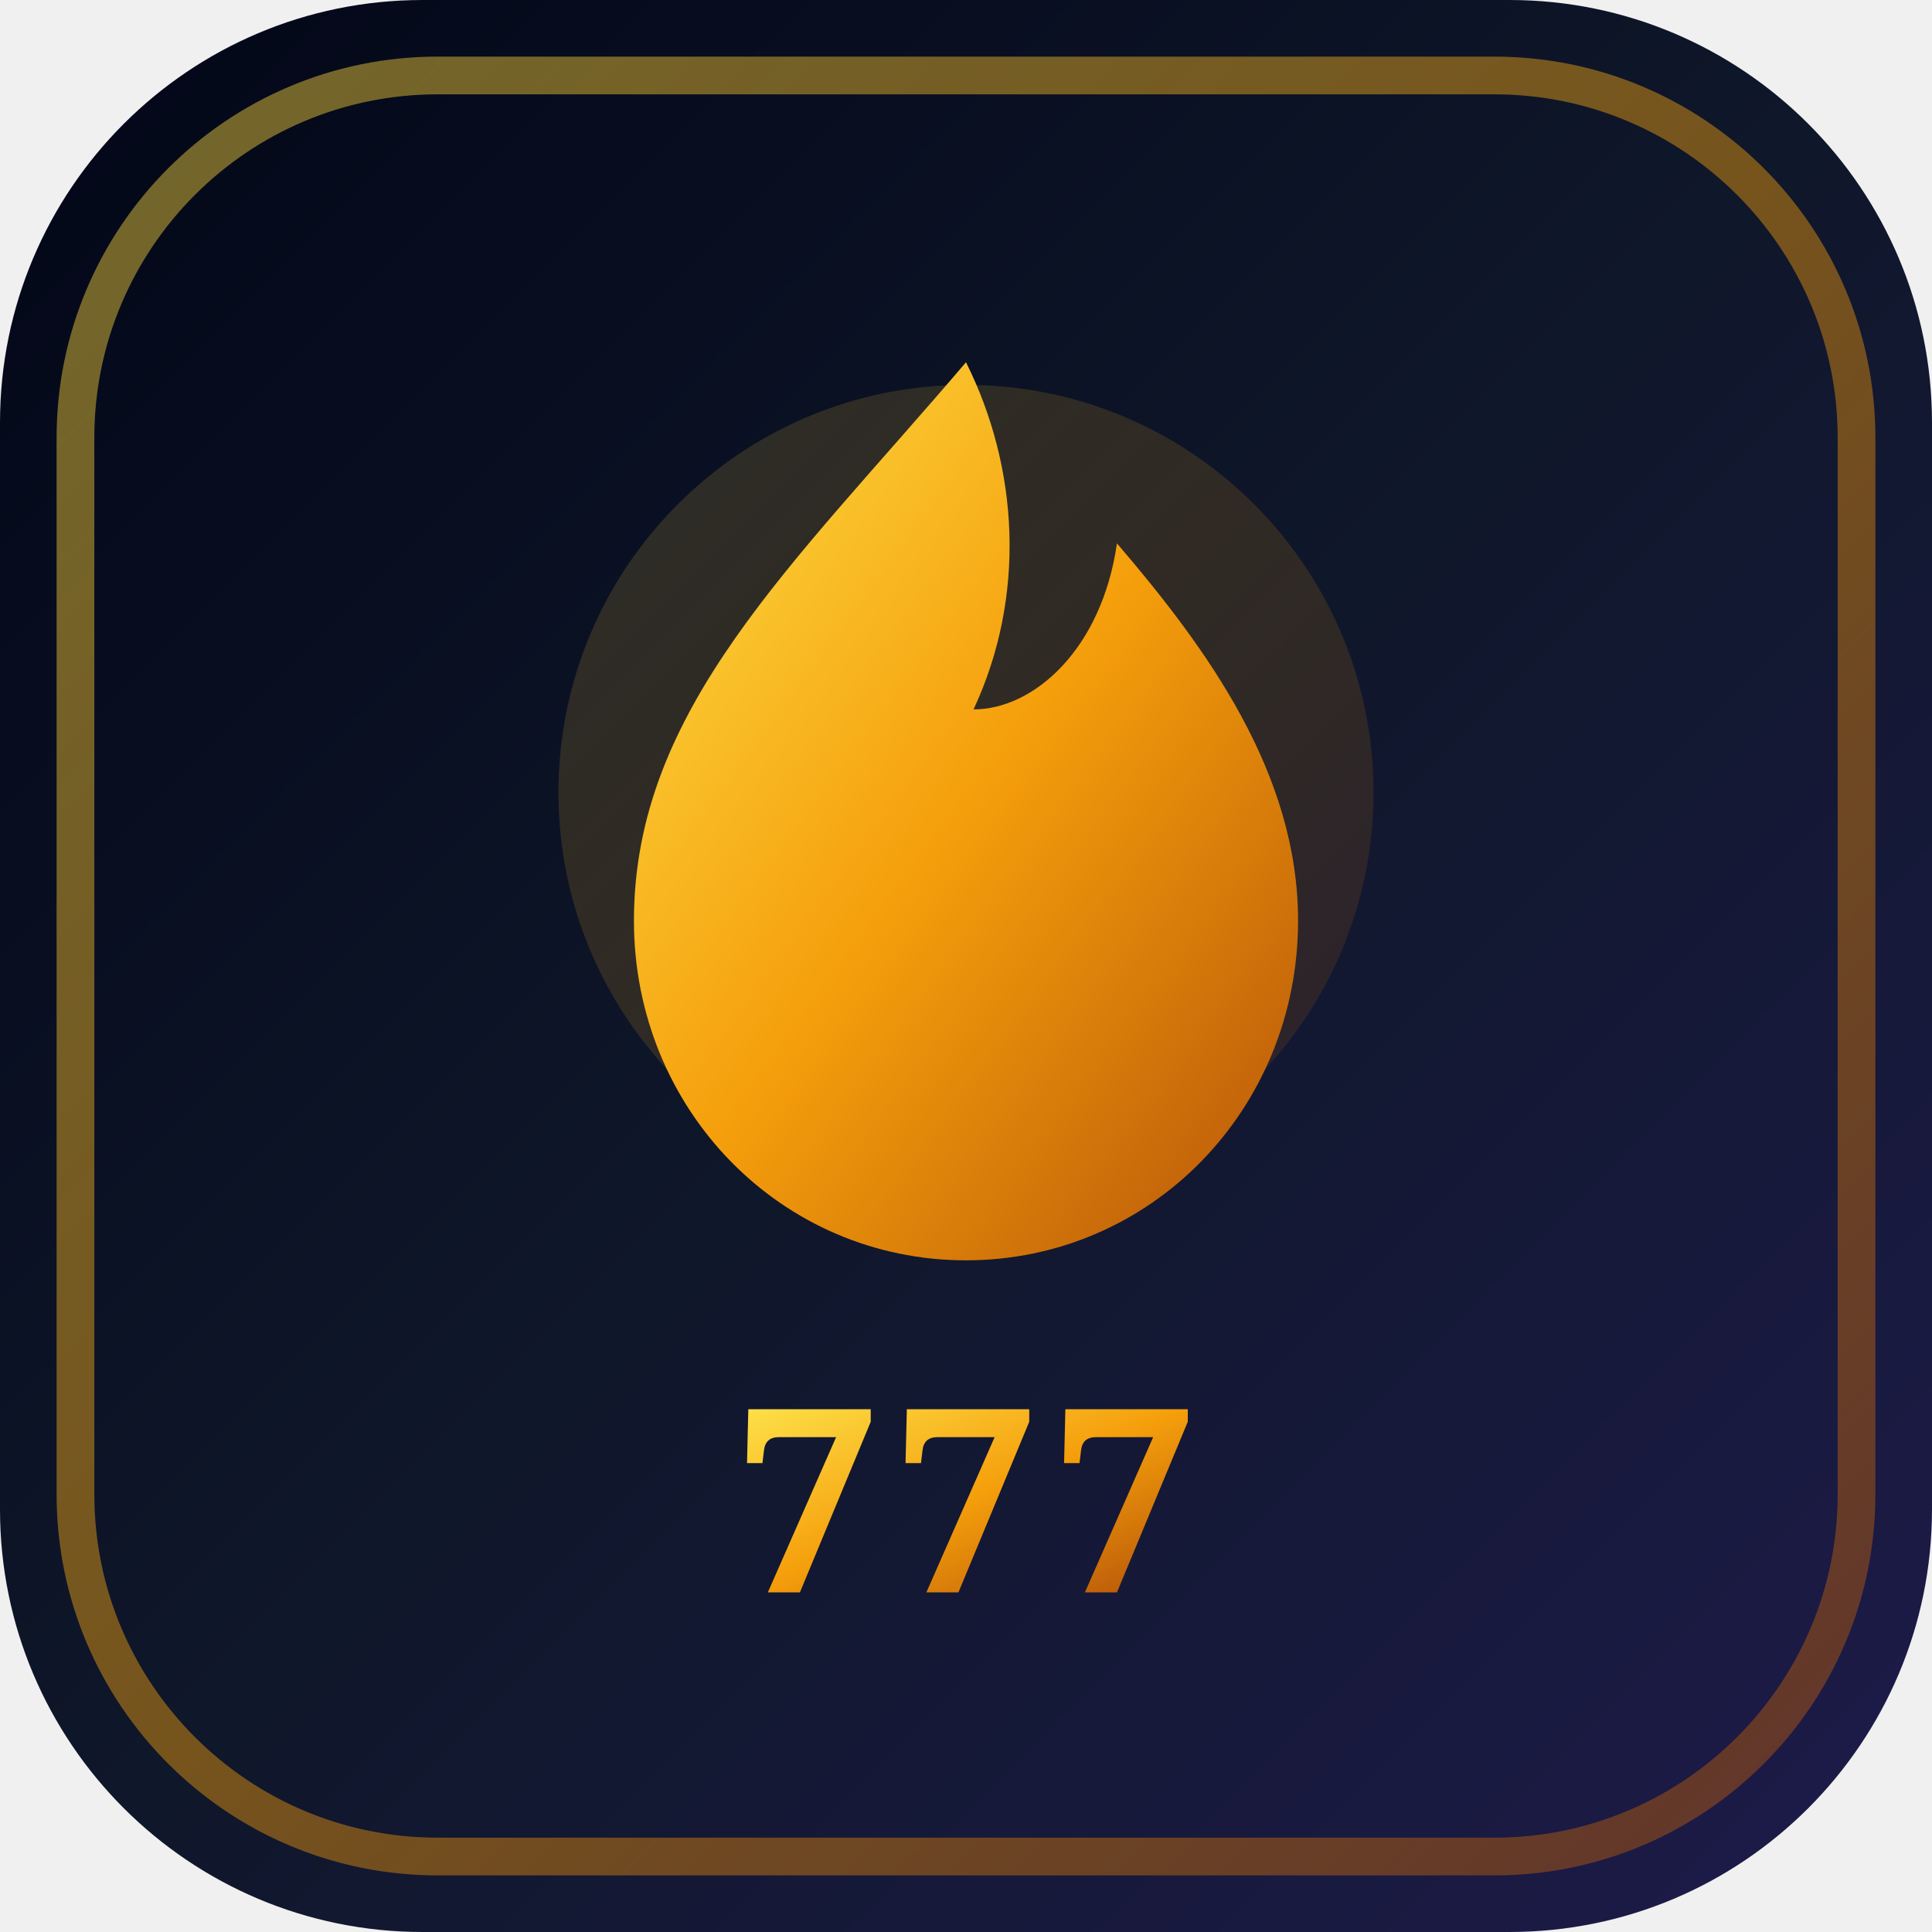
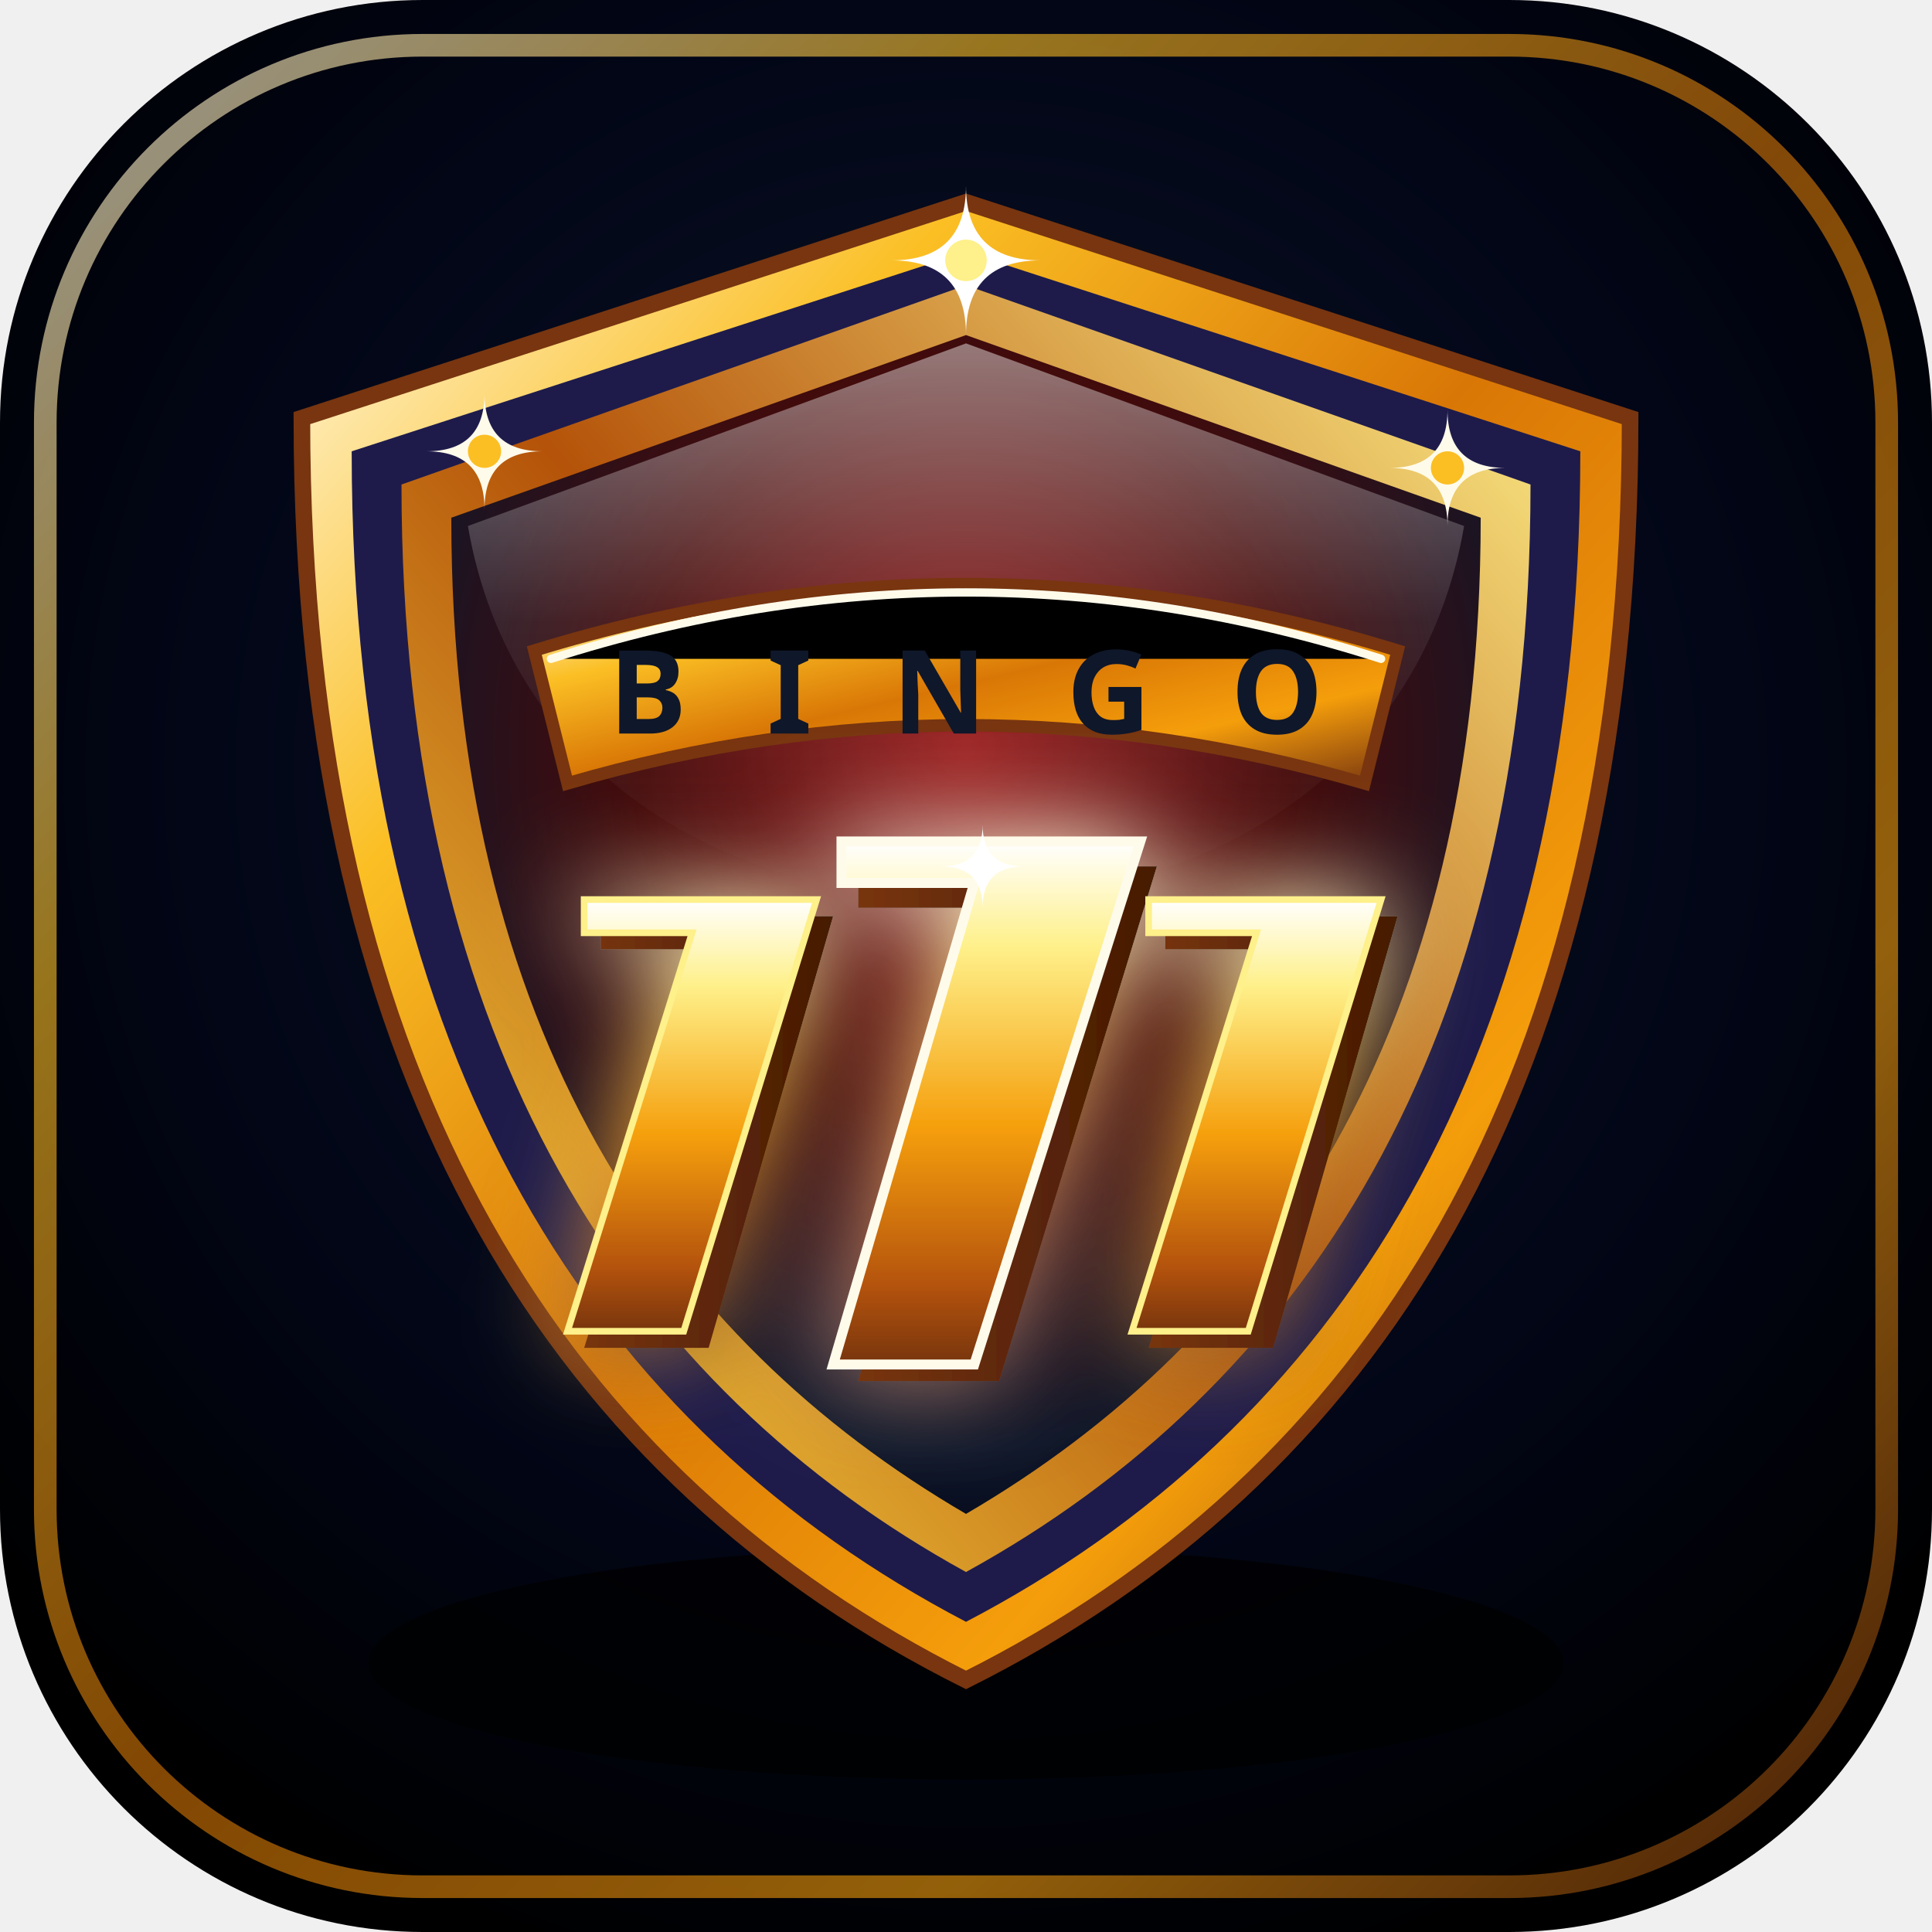
<svg xmlns="http://www.w3.org/2000/svg" viewBox="0 0 512 512">
  <defs>
-     <linearGradient id="bgGrad" x1="0%" y1="0%" x2="100%" y2="100%">
-       <stop offset="0%" stop-color="#020617" />
-       <stop offset="50%" stop-color="#0f172a" />
-       <stop offset="100%" stop-color="#1e1b4b" />
+     <radialGradient id="canvasBg" cx="50%" cy="40%" r="65%">
+       <stop offset="0%" stop-color="#0f172a" />
+       <stop offset="60%" stop-color="#020617" />
+       <stop offset="100%" stop-color="#000000" />
+     </radialGradient>
+     <linearGradient id="b777_gold_rim" x1="0%" y1="0%" x2="100%" y2="100%">
+       <stop offset="0%" stop-color="#FFFBEB" />
+       <stop offset="25%" stop-color="#FBBF24" />
+       <stop offset="50%" stop-color="#D97706" />
+       <stop offset="75%" stop-color="#F59E0B" />
+       <stop offset="100%" stop-color="#78350F" />
    </linearGradient>
-     <linearGradient id="goldGrad" x1="0%" y1="0%" x2="100%" y2="100%">
-       <stop offset="0%" stop-color="#fde047" />
-       <stop offset="50%" stop-color="#f59e0b" />
-       <stop offset="100%" stop-color="#b45309" />
+     <linearGradient id="b777_gold_inner" x1="100%" y1="0%" x2="0%" y2="100%">
+       <stop offset="0%" stop-color="#FEF08A" />
+       <stop offset="50%" stop-color="#B45309" />
+       <stop offset="100%" stop-color="#FDE047" />
+     </linearGradient>
+     <radialGradient id="b777_shield_bg" cx="50%" cy="35%" r="70%">
+       <stop offset="0%" stop-color="#991B1B" />
+       <stop offset="45%" stop-color="#450A0A" />
+       <stop offset="85%" stop-color="#0F172A" />
+       <stop offset="100%" stop-color="#020617" />
+     </radialGradient>
+     <linearGradient id="b777_num_front" x1="0%" y1="0%" x2="0%" y2="100%">
+       <stop offset="0%" stop-color="#FFFFFF" />
+       <stop offset="20%" stop-color="#FEF08A" />
+       <stop offset="55%" stop-color="#F59E0B" />
+       <stop offset="85%" stop-color="#B45309" />
+       <stop offset="100%" stop-color="#78350F" />
+     </linearGradient>
+     <linearGradient id="b777_side_shadow" x1="0%" y1="0%" x2="100%" y2="0%">
+       <stop offset="0%" stop-color="#78350F" />
+       <stop offset="100%" stop-color="#451A03" />
+     </linearGradient>
+     <filter id="b777_glow" x="-20%" y="-20%" width="140%" height="140%">
+       <feGaussianBlur stdDeviation="6" result="blur" />
+       <feComposite in="SourceGraphic" in2="blur" operator="over" />
+     </filter>
+     <linearGradient id="b777_gloss" x1="0%" y1="0%" x2="0%" y2="100%">
+       <stop offset="0%" stop-color="#FFFFFF" stop-opacity="0.45" />
+       <stop offset="50%" stop-color="#FFFFFF" stop-opacity="0.08" />
+       <stop offset="100%" stop-color="#FFFFFF" stop-opacity="0" />
    </linearGradient>
  </defs>
-   <rect width="512" height="512" rx="112" fill="url(#bgGrad)" />
-   <rect x="20" y="20" width="472" height="472" rx="96" fill="none" stroke="url(#goldGrad)" stroke-width="10" stroke-opacity="0.45" />
-   <circle cx="256" cy="210" r="108" fill="url(#goldGrad)" opacity="0.15" />
-   <path d="M256 96 C210 150, 168 188, 168 244 C168 294, 207 334, 256 334 C305 334, 344 294, 344 244 C344 205, 320 172, 296 144 C292 172, 274 188, 258 188 C272 158, 270 124, 256 96 Z" fill="url(#goldGrad)" />
-   <text x="256" y="422" font-family="Cinzel, Georgia, serif" font-weight="900" font-size="68" text-anchor="middle" fill="url(#goldGrad)" letter-spacing="4">777</text>
+   <rect width="512" height="512" rx="112" fill="url(#canvasBg)" />
+   <rect x="12" y="12" width="488" height="488" rx="100" fill="none" stroke="url(#b777_gold_rim)" stroke-width="6" stroke-opacity="0.6" />
+   <g transform="translate(36, 36) scale(2.2)">
+     <ellipse cx="100" cy="184" rx="72" ry="14" fill="#000000" opacity="0.75" />
+     <path d="M100 8 L180 34 C180 115 148 162 100 186 C52 162 20 115 20 34 L100 8 Z" fill="url(#b777_gold_rim)" stroke="#78350F" stroke-width="2" />
+     <path d="M100 14 L174 38 C174 112 144 156 100 179 C56 156 26 112 26 38 L100 14 Z" fill="#1E1B4B" />
+     <path d="M100 18 L168 42 C168 110 140 151 100 173 C60 151 32 110 32 42 L100 18 Z" fill="url(#b777_gold_inner)" />
+     <path d="M100 24 L162 46 C162 108 136 145 100 166 C64 145 38 108 38 46 L100 24 Z" fill="url(#b777_shield_bg)" />
+     <path d="M100 25 L160 47 C155 76 130 92 100 92 C70 92 45 76 40 47 L100 25 Z" fill="url(#b777_gloss)" />
+     <g transform="translate(0, -2)">
+       <path d="M48 64 Q100 48 152 64 L148 80 Q100 66 52 80 Z" fill="url(#b777_gold_rim)" stroke="#78350F" stroke-width="1.5" />
+       <path d="M50 65 Q100 49 150 65" stroke="#FFFBEB" stroke-width="1" stroke-linecap="round" />
+       <text x="100" y="74" text-anchor="middle" fill="#0F172A" font-size="14" font-weight="900" font-family="sans-serif" letter-spacing="3" style="text-shadow: 0 1px 0 #FEF08A">
+         B I N G O
+       </text>
+     </g>
+     <g filter="url(#b777_glow)">
+       <path d="M56 94 H84 L69 146 H54 L69 98 H56 Z" fill="url(#b777_side_shadow)" />
+       <path d="M54 92 H82 L66 144 H52 L67 96 H54 Z" fill="url(#b777_num_front)" stroke="#FEF08A" stroke-width="0.8" />
+       <path d="M87 88 H123 L104 150 H87 L104 93 H87 Z" fill="url(#b777_side_shadow)" />
+       <path d="M85 85 H121 L101 148 H84 L101 90 H85 Z" fill="url(#b777_num_front)" stroke="#FFFBEB" stroke-width="1.2" />
+       <path d="M124 94 H152 L137 146 H122 L137 98 H124 Z" fill="url(#b777_side_shadow)" />
+       <path d="M122 92 H150 L134 144 H120 L135 96 H122 Z" fill="url(#b777_num_front)" stroke="#FEF08A" stroke-width="0.8" />
+     </g>
+     <g transform="translate(42, 38)">
+       <path d="M0 -7 Q0 0 7 0 Q0 0 0 7 Q0 0 -7 0 Q0 0 0 -7 Z" fill="#FFFBEB" />
+       <circle cx="0" cy="0" r="2" fill="#FBBF24" />
+     </g>
+     <g transform="translate(100, 15)">
+       <path d="M0 -9 Q0 0 9 0 Q0 0 0 9 Q0 0 -9 0 Q0 0 0 -9 Z" fill="#FFFFFF" />
+       <circle cx="0" cy="0" r="2.5" fill="#FEF08A" />
+     </g>
+     <g transform="translate(158, 40)">
+       <path d="M0 -7 Q0 0 7 0 Q0 0 0 7 Q0 0 -7 0 Q0 0 0 -7 Z" fill="#FFFBEB" />
+       <circle cx="0" cy="0" r="2" fill="#FBBF24" />
+     </g>
+     <g transform="translate(102, 88)">
+       <path d="M0 -5 Q0 0 5 0 Q0 0 0 5 Q0 0 -5 0 Q0 0 0 -5 Z" fill="#FFFFFF" />
+     </g>
+   </g>
</svg>
